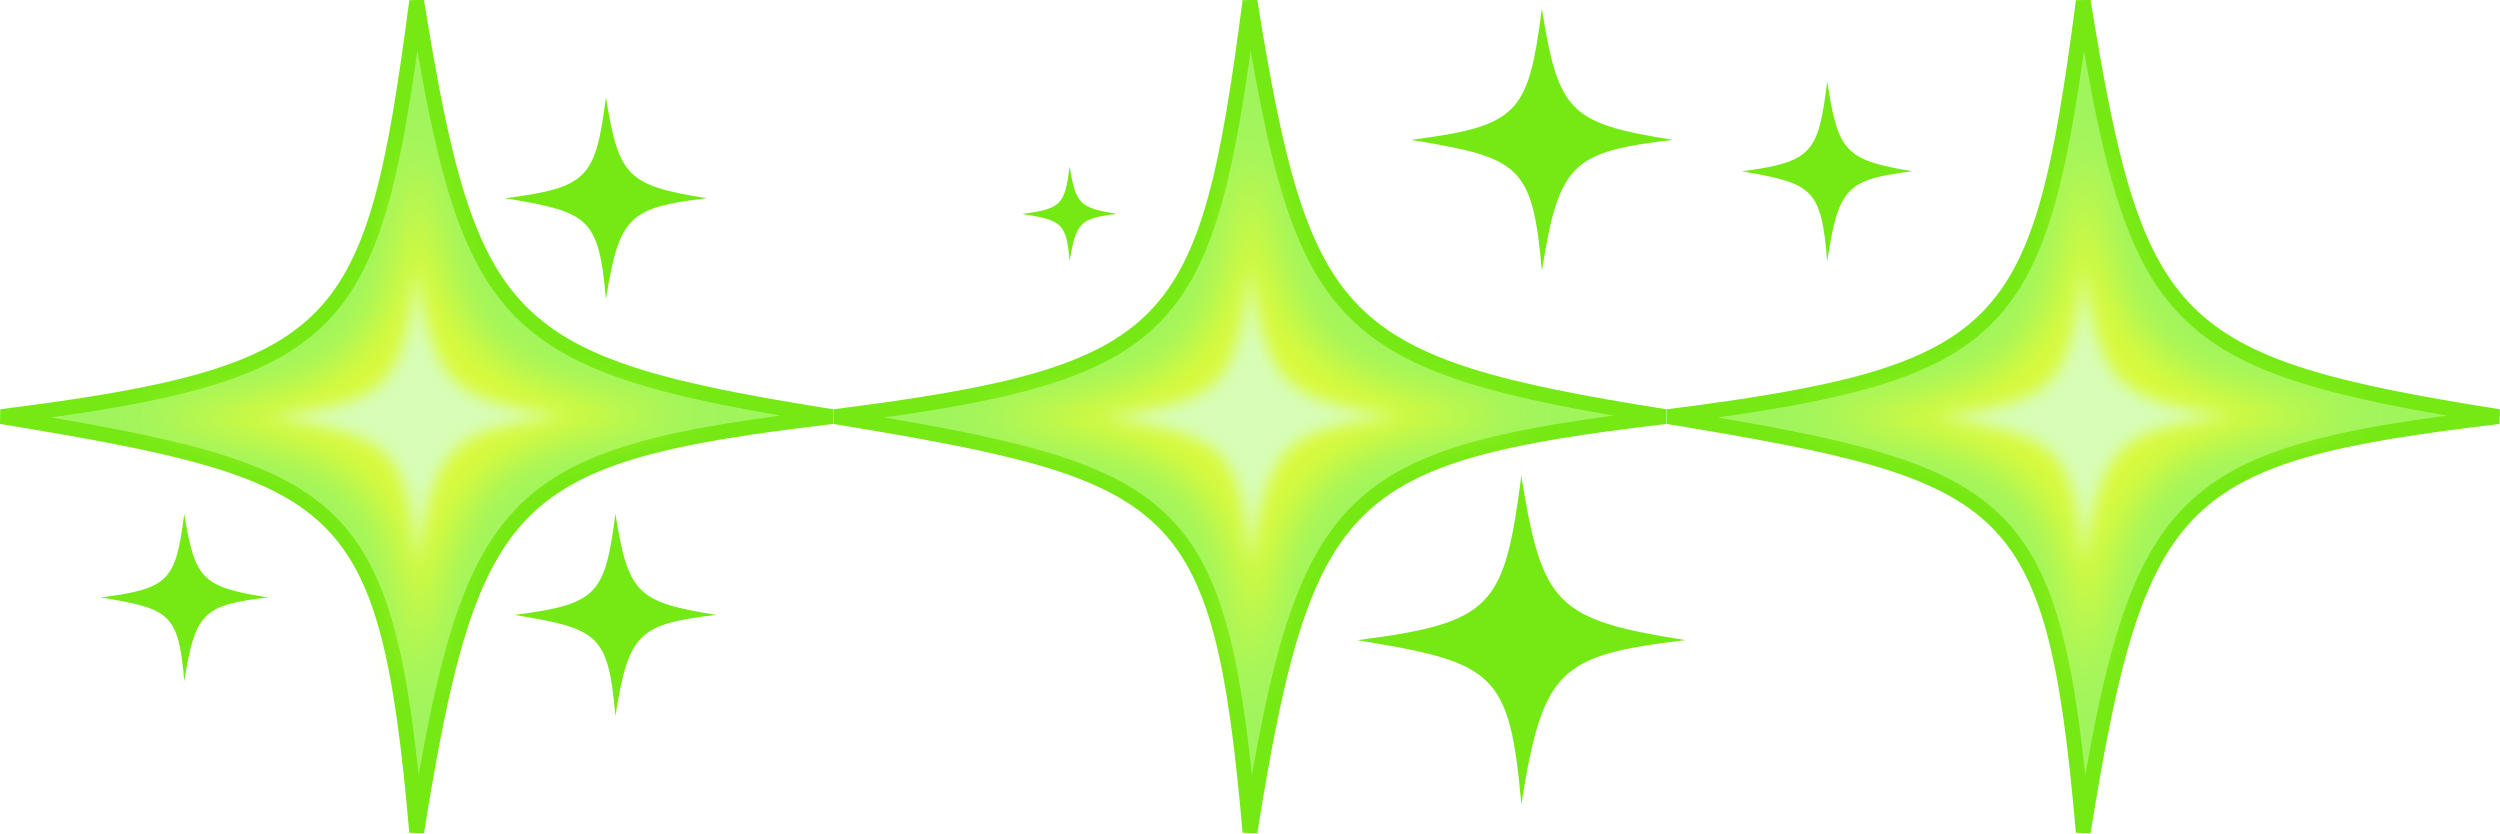
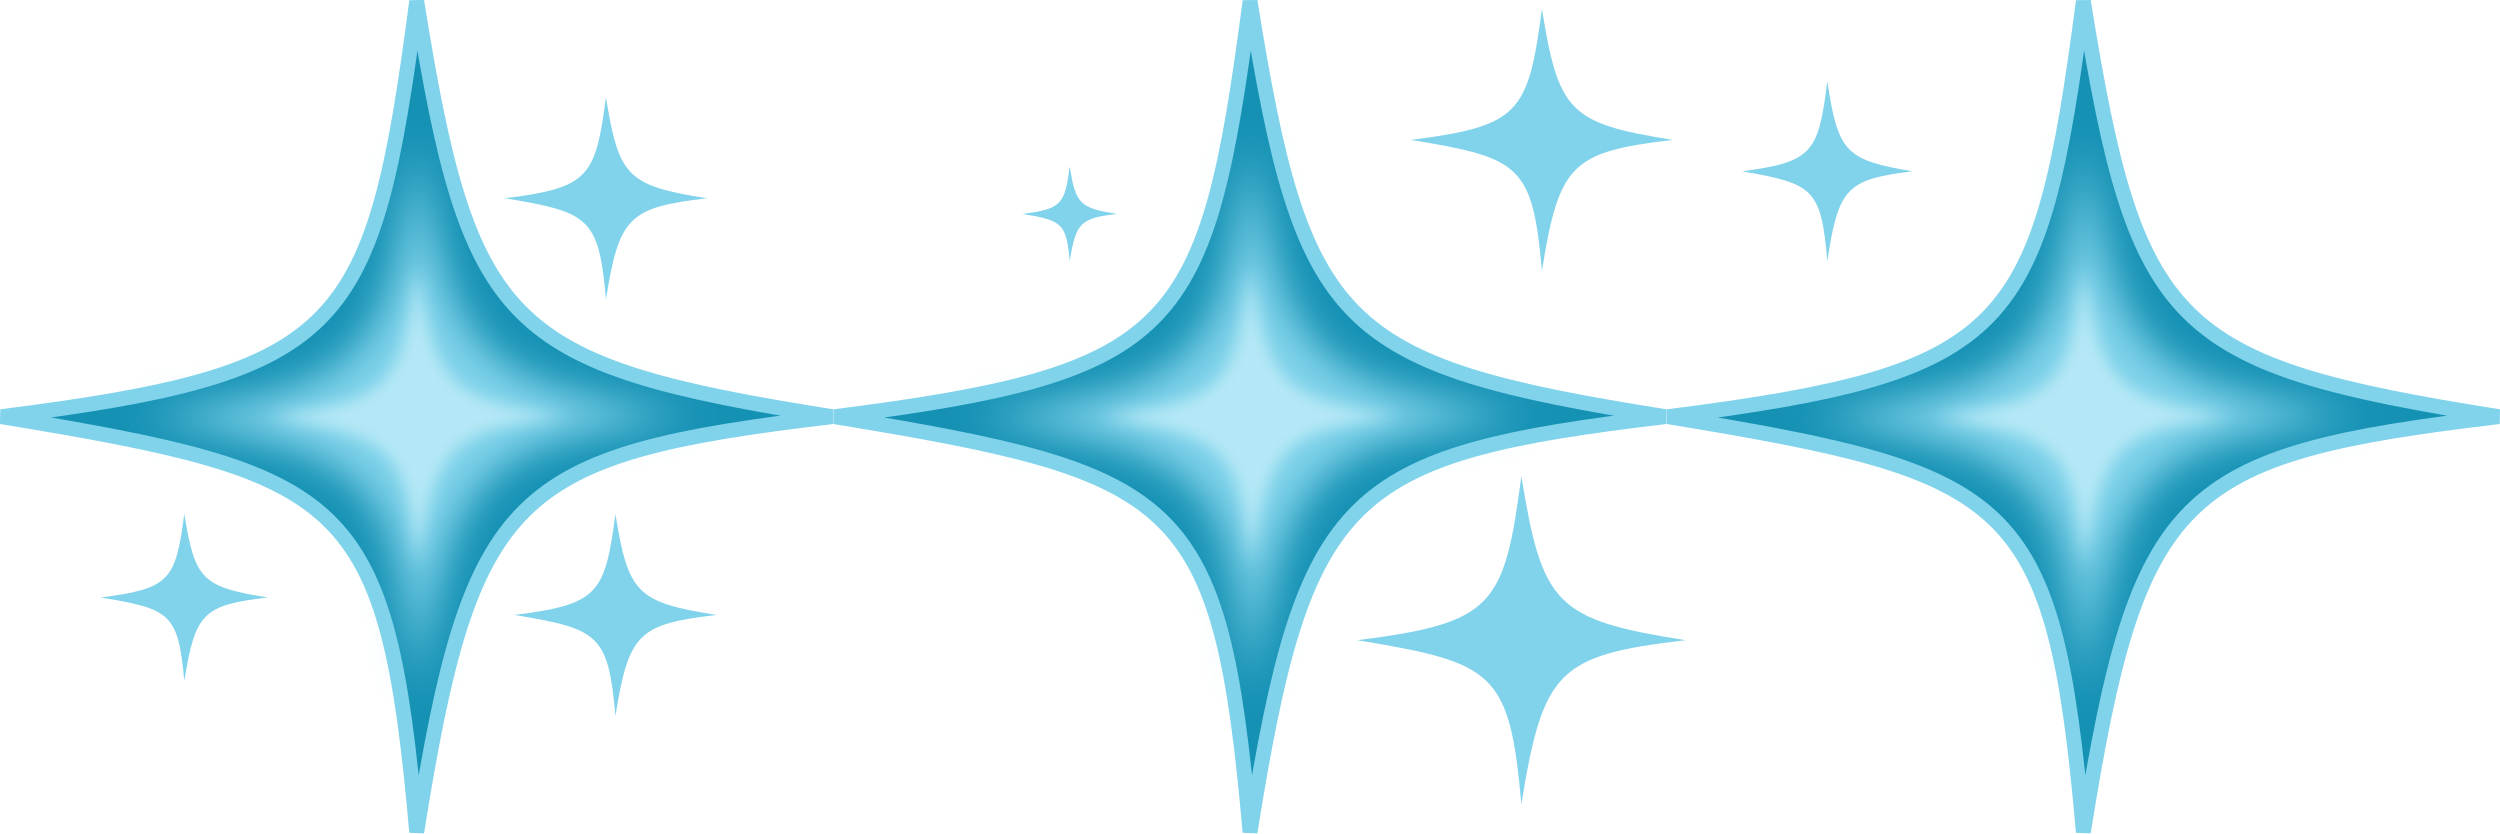
- <svg xmlns="http://www.w3.org/2000/svg" width="96" height="32" viewBox="0 0 96 32" version="1.1">
+ <svg xmlns="http://www.w3.org/2000/svg" version="1.1" width="96" height="32" viewBox="0 0 96 32">
  <defs>
-     <filter id="b" style="color-interpolation-filters:sRGB" height="1.168" width="1.168" y="-.084" x="-.084">
+     <filter id="b" x="-.084" y="-.084" width="1.168" height="1.168" color-interpolation-filters="sRGB">
      <feGaussianBlur stdDeviation="5.235" />
    </filter>
-     <filter id="a" style="color-interpolation-filters:sRGB" height="1.12" width="1.12" y="-.06" x="-.06">
+     <filter id="a" x="-.06" y="-.06" width="1.12" height="1.12" color-interpolation-filters="sRGB">
      <feGaussianBlur stdDeviation="2" />
    </filter>
  </defs>
-   <g fill-rule="evenodd" transform="matrix(.14545 0 0 .14545 -41.034 -65.93)">
-     <path style="color-rendering:auto;color:#000000;isolation:auto;mix-blend-mode:normal;shape-rendering:auto;solid-color:#000000;image-rendering:auto" d="m392.12 453.58c13.903 86.348 23.117 95.975 109.69 109.69-84.694 10.032-95.27 19.664-109.69 109.69-7.846-88.871-18.239-94.627-109.69-109.69 91.026-11.536 98.22-22.516 109.69-109.69z" stroke="#75e914" stroke-width="3.917" fill="#a1f55c" />
-     <path style="color-rendering:auto;color:#000000;isolation:auto;mix-blend-mode:normal;shape-rendering:auto;solid-color:#000000;image-rendering:auto" d="m309.92 467.62c9.479 58.873 15.762 65.437 74.788 74.788-57.747 6.84-64.958 13.408-74.788 74.788-5.349-60.594-12.436-64.519-74.788-74.788 62.064-7.865 66.969-15.352 74.788-74.788z" transform="matrix(.97926 0 0 .97928 88.618 32.107)" filter="url(#b)" fill="#dafa3c" />
-     <path style="color-rendering:auto;color:#000000;isolation:auto;mix-blend-mode:normal;shape-rendering:auto;solid-color:#000000;image-rendering:auto" d="m394.44 520.95c5.07 31.488 8.43 34.999 40 40-30.886 3.659-34.742 7.171-40 40-2.861-32.408-6.651-34.507-40-40 33.194-4.207 35.818-8.211 40-40z" transform="matrix(.97926 0 0 .97928 5.8509 13.953)" filter="url(#a)" fill="#d7fdb7" />
-     <path style="color-rendering:auto;color:#000000;isolation:auto;mix-blend-mode:normal;shape-rendering:auto;solid-color:#000000;image-rendering:auto" fill="#75e914" d="m442.09 478.95c3.38 20.992 5.62 23.332 26.667 26.667-20.59 2.439-23.161 4.781-26.667 26.667-1.907-21.605-4.434-23.005-26.667-26.667 22.13-2.804 23.879-5.474 26.667-26.667z" />
-     <path style="color-rendering:auto;color:#000000;isolation:auto;mix-blend-mode:normal;shape-rendering:auto;solid-color:#000000;image-rendering:auto" fill="#75e914" d="m330.77 588.92c2.799 17.384 4.654 19.322 22.083 22.083-17.051 2.02-19.181 3.959-22.083 22.083-1.58-17.892-3.672-19.051-22.083-22.083 18.326-2.322 19.775-4.533 22.083-22.083z" />
-     <path style="color-rendering:auto;color:#000000;isolation:auto;mix-blend-mode:normal;shape-rendering:auto;solid-color:#000000;image-rendering:auto" d="m832.12 453.58c13.903 86.348 23.117 95.975 109.69 109.69-84.694 10.032-95.27 19.664-109.69 109.69-7.846-88.871-18.239-94.627-109.69-109.69 91.026-11.536 98.22-22.516 109.69-109.69z" stroke="#75e914" stroke-width="3.917" fill="#a1f55c" />
-     <path style="color-rendering:auto;color:#000000;isolation:auto;mix-blend-mode:normal;shape-rendering:auto;solid-color:#000000;image-rendering:auto" d="m309.92 467.62c9.479 58.873 15.762 65.437 74.788 74.788-57.747 6.84-64.958 13.408-74.788 74.788-5.349-60.594-12.436-64.519-74.788-74.788 62.064-7.865 66.969-15.352 74.788-74.788z" transform="matrix(.97926 0 0 .97928 528.62 32.107)" filter="url(#b)" fill="#dafa3c" />
-     <path style="color-rendering:auto;color:#000000;isolation:auto;mix-blend-mode:normal;shape-rendering:auto;solid-color:#000000;image-rendering:auto" d="m394.44 520.95c5.07 31.488 8.43 34.999 40 40-30.886 3.659-34.742 7.171-40 40-2.861-32.408-6.651-34.507-40-40 33.194-4.207 35.818-8.211 40-40z" transform="matrix(.97926 0 0 .97928 445.85 13.953)" filter="url(#a)" fill="#d7fdb7" />
-     <path style="color-rendering:auto;color:#000000;isolation:auto;mix-blend-mode:normal;shape-rendering:auto;solid-color:#000000;image-rendering:auto" fill="#75e914" d="m764.52 474.75c2.852 18.696 4.742 20.78 22.5 23.75-17.373 2.172-19.542 4.258-22.5 23.75-1.609-19.242-3.741-20.489-22.5-23.75 18.672-2.498 20.148-4.875 22.5-23.75z" />
-     <path style="color-rendering:auto;color:#000000;isolation:auto;mix-blend-mode:normal;shape-rendering:auto;solid-color:#000000;image-rendering:auto" d="m612.12 453.58c13.903 86.348 23.117 95.975 109.69 109.69-84.694 10.032-95.27 19.664-109.69 109.69-7.846-88.871-18.239-94.627-109.69-109.69 91.026-11.536 98.22-22.516 109.69-109.69z" stroke="#75e914" stroke-width="3.917" fill="#a1f55c" />
-     <path style="color-rendering:auto;color:#000000;isolation:auto;mix-blend-mode:normal;shape-rendering:auto;solid-color:#000000;image-rendering:auto" d="m309.92 467.62c9.479 58.873 15.762 65.437 74.788 74.788-57.747 6.84-64.958 13.408-74.788 74.788-5.349-60.594-12.436-64.519-74.788-74.788 62.064-7.865 66.969-15.352 74.788-74.788z" transform="matrix(.97926 0 0 .97928 308.62 32.107)" filter="url(#b)" fill="#dafa3c" />
-     <path style="color-rendering:auto;color:#000000;isolation:auto;mix-blend-mode:normal;shape-rendering:auto;solid-color:#000000;image-rendering:auto" d="m394.44 520.95c5.07 31.488 8.43 34.999 40 40-30.886 3.659-34.742 7.171-40 40-2.861-32.408-6.651-34.507-40-40 33.194-4.207 35.818-8.211 40-40z" transform="matrix(.97926 0 0 .97928 225.85 13.953)" filter="url(#a)" fill="#d7fdb7" />
-     <g fill="#75e914">
-       <path style="color-rendering:auto;color:#000000;isolation:auto;mix-blend-mode:normal;shape-rendering:auto;solid-color:#000000;image-rendering:auto" d="m564.52 497.25c1.584 9.84 2.634 10.937 12.5 12.5-9.652 1.143-10.857 2.241-12.5 12.5-0.894-10.128-2.079-10.784-12.5-12.5 10.373-1.315 11.193-2.566 12.5-12.5z" />
-       <path style="color-rendering:auto;color:#000000;isolation:auto;mix-blend-mode:normal;shape-rendering:auto;solid-color:#000000;image-rendering:auto" d="m444.59 588.95c3.38 20.992 5.62 23.332 26.667 26.667-20.59 2.439-23.161 4.781-26.667 26.667-1.907-21.605-4.434-23.005-26.667-26.667 22.13-2.804 23.879-5.474 26.667-26.667z" />
-       <path style="color-rendering:auto;color:#000000;isolation:auto;mix-blend-mode:normal;shape-rendering:auto;solid-color:#000000;image-rendering:auto" d="m683.76 578.95c5.493 34.112 9.133 37.915 43.333 43.333-33.459 3.963-37.637 7.769-43.333 43.333-3.1-35.109-7.205-37.383-43.333-43.333 35.961-4.557 38.803-8.895 43.333-43.333z" />
-       <path style="color-rendering:auto;color:#000000;isolation:auto;mix-blend-mode:normal;shape-rendering:auto;solid-color:#000000;image-rendering:auto" d="m689.18 455.62c4.383 27.224 7.288 30.259 34.583 34.583-26.703 3.163-30.037 6.2-34.583 34.583-2.474-28.019-5.75-29.835-34.583-34.583 28.699-3.637 30.968-7.099 34.583-34.583z" />
-     </g>
+   <g fill-rule="evenodd" shape-rendering="auto">
+     <path d="m16.001 0.045c2.022 12.56 3.362 13.96 15.955 15.955-12.319 1.459-13.857 2.86-15.955 15.955-1.141-12.927-2.653-13.764-15.955-15.955 13.24-1.678 14.286-3.275 15.955-15.955z" color="#000000" color-rendering="auto" fill="#1591b4" image-rendering="auto" solid-color="#000000" stroke="#80d3ea" stroke-width=".57" style="isolation:auto;mix-blend-mode:normal" />
+     <path transform="matrix(.14244 0 0 .14244 -28.145 -61.26)" d="m309.92 467.62c9.479 58.873 15.762 65.437 74.788 74.788-57.747 6.84-64.958 13.408-74.788 74.788-5.349-60.594-12.436-64.519-74.788-74.788 62.064-7.865 66.969-15.352 74.788-74.788z" color="#000000" color-rendering="auto" fill="#80d3ea" filter="url(#b)" image-rendering="auto" solid-color="#000000" style="isolation:auto;mix-blend-mode:normal" />
+     <path transform="matrix(.14244 0 0 .14244 -40.183 -63.9)" d="m394.44 520.95c5.07 31.488 8.43 34.999 40 40-30.886 3.659-34.742 7.171-40 40-2.861-32.408-6.651-34.507-40-40 33.194-4.207 35.818-8.211 40-40z" color="#000000" color-rendering="auto" fill="#b5e8f6" filter="url(#a)" image-rendering="auto" solid-color="#000000" style="isolation:auto;mix-blend-mode:normal" />
+     <path d="m23.269 3.735c0.492 3.053 0.817 3.394 3.879 3.879-2.995 0.355-3.369 0.695-3.879 3.879-0.277-3.143-0.645-3.346-3.879-3.879 3.219-0.408 3.473-0.796 3.879-3.879z" color="#000000" color-rendering="auto" fill="#80d3ea" image-rendering="auto" solid-color="#000000" stroke-width=".145" style="isolation:auto;mix-blend-mode:normal" />
+     <path d="m7.077 19.731c0.407 2.529 0.677 2.811 3.212 3.212-2.48 0.294-2.79 0.576-3.212 3.212-0.23-2.603-0.534-2.771-3.212-3.212 2.666-0.338 2.876-0.659 3.212-3.212z" color="#000000" color-rendering="auto" fill="#80d3ea" image-rendering="auto" solid-color="#000000" stroke-width=".145" style="isolation:auto;mix-blend-mode:normal" />
+     <path d="m80.001 0.045c2.022 12.56 3.362 13.96 15.955 15.955-12.319 1.459-13.857 2.86-15.955 15.955-1.141-12.927-2.653-13.764-15.955-15.955 13.24-1.678 14.286-3.275 15.955-15.955z" color="#000000" color-rendering="auto" fill="#1591b4" image-rendering="auto" solid-color="#000000" stroke="#80d3ea" stroke-width=".57" style="isolation:auto;mix-blend-mode:normal" />
+     <path transform="matrix(.14244 0 0 .14244 35.855 -61.26)" d="m309.92 467.62c9.479 58.873 15.762 65.437 74.788 74.788-57.747 6.84-64.958 13.408-74.788 74.788-5.349-60.594-12.436-64.519-74.788-74.788 62.064-7.865 66.969-15.352 74.788-74.788z" color="#000000" color-rendering="auto" fill="#80d3ea" filter="url(#b)" image-rendering="auto" solid-color="#000000" style="isolation:auto;mix-blend-mode:normal" />
+     <path transform="matrix(.14244 0 0 .14244 23.816 -63.9)" d="m394.44 520.95c5.07 31.488 8.43 34.999 40 40-30.886 3.659-34.742 7.171-40 40-2.861-32.408-6.651-34.507-40-40 33.194-4.207 35.818-8.211 40-40z" color="#000000" color-rendering="auto" fill="#b5e8f6" filter="url(#a)" image-rendering="auto" solid-color="#000000" style="isolation:auto;mix-blend-mode:normal" />
+     <path d="m70.168 3.124c0.415 2.719 0.69 3.022 3.273 3.454-2.527 0.316-2.842 0.619-3.273 3.454-0.234-2.799-0.544-2.98-3.273-3.454 2.716-0.363 2.931-0.709 3.273-3.454z" color="#000000" color-rendering="auto" fill="#80d3ea" image-rendering="auto" solid-color="#000000" stroke-width=".145" style="isolation:auto;mix-blend-mode:normal" />
+     <path d="m48.001 0.045c2.022 12.56 3.362 13.96 15.955 15.955-12.319 1.459-13.857 2.86-15.955 15.955-1.141-12.927-2.653-13.764-15.955-15.955 13.24-1.678 14.286-3.275 15.955-15.955z" color="#000000" color-rendering="auto" fill="#1591b4" image-rendering="auto" solid-color="#000000" stroke="#80d3ea" stroke-width=".57" style="isolation:auto;mix-blend-mode:normal" />
+     <path transform="matrix(.14244 0 0 .14244 3.8556 -61.26)" d="m309.92 467.62c9.479 58.873 15.762 65.437 74.788 74.788-57.747 6.84-64.958 13.408-74.788 74.788-5.349-60.594-12.436-64.519-74.788-74.788 62.064-7.865 66.969-15.352 74.788-74.788z" color="#000000" color-rendering="auto" fill="#80d3ea" filter="url(#b)" image-rendering="auto" solid-color="#000000" style="isolation:auto;mix-blend-mode:normal" />
+     <path transform="matrix(.14244 0 0 .14244 -8.1836 -63.9)" d="m394.44 520.95c5.07 31.488 8.43 34.999 40 40-30.886 3.659-34.742 7.171-40 40-2.861-32.408-6.651-34.507-40-40 33.194-4.207 35.818-8.211 40-40z" color="#000000" color-rendering="auto" fill="#b5e8f6" filter="url(#a)" image-rendering="auto" solid-color="#000000" style="isolation:auto;mix-blend-mode:normal" />
+   </g>
+   <g fill="#80d3ea" fill-rule="evenodd" shape-rendering="auto" stroke-width=".145">
+     <path d="m41.077 6.397c0.23 1.431 0.383 1.591 1.818 1.818-1.404 0.166-1.579 0.326-1.818 1.818-0.13-1.473-0.302-1.569-1.818-1.818 1.509-0.191 1.628-0.373 1.818-1.818z" color="#000000" color-rendering="auto" image-rendering="auto" solid-color="#000000" style="isolation:auto;mix-blend-mode:normal" />
+     <path d="m23.633 19.735c0.492 3.053 0.817 3.394 3.879 3.879-2.995 0.355-3.369 0.695-3.879 3.879-0.277-3.143-0.645-3.346-3.879-3.879 3.219-0.408 3.473-0.796 3.879-3.879z" color="#000000" color-rendering="auto" image-rendering="auto" solid-color="#000000" style="isolation:auto;mix-blend-mode:normal" />
+     <path d="m58.421 18.281c0.799 4.962 1.328 5.515 6.303 6.303-4.867 0.576-5.474 1.13-6.303 6.303-0.451-5.107-1.048-5.438-6.303-6.303 5.231-0.663 5.644-1.294 6.303-6.303z" color="#000000" color-rendering="auto" image-rendering="auto" solid-color="#000000" style="isolation:auto;mix-blend-mode:normal" />
+     <path d="m59.21 0.342c0.638 3.96 1.06 4.401 5.03 5.03-3.884 0.46-4.369 0.902-5.03 5.03-0.36-4.075-0.836-4.34-5.03-5.03 4.174-0.529 4.504-1.033 5.03-5.03z" color="#000000" color-rendering="auto" image-rendering="auto" solid-color="#000000" style="isolation:auto;mix-blend-mode:normal" />
  </g>
</svg>
